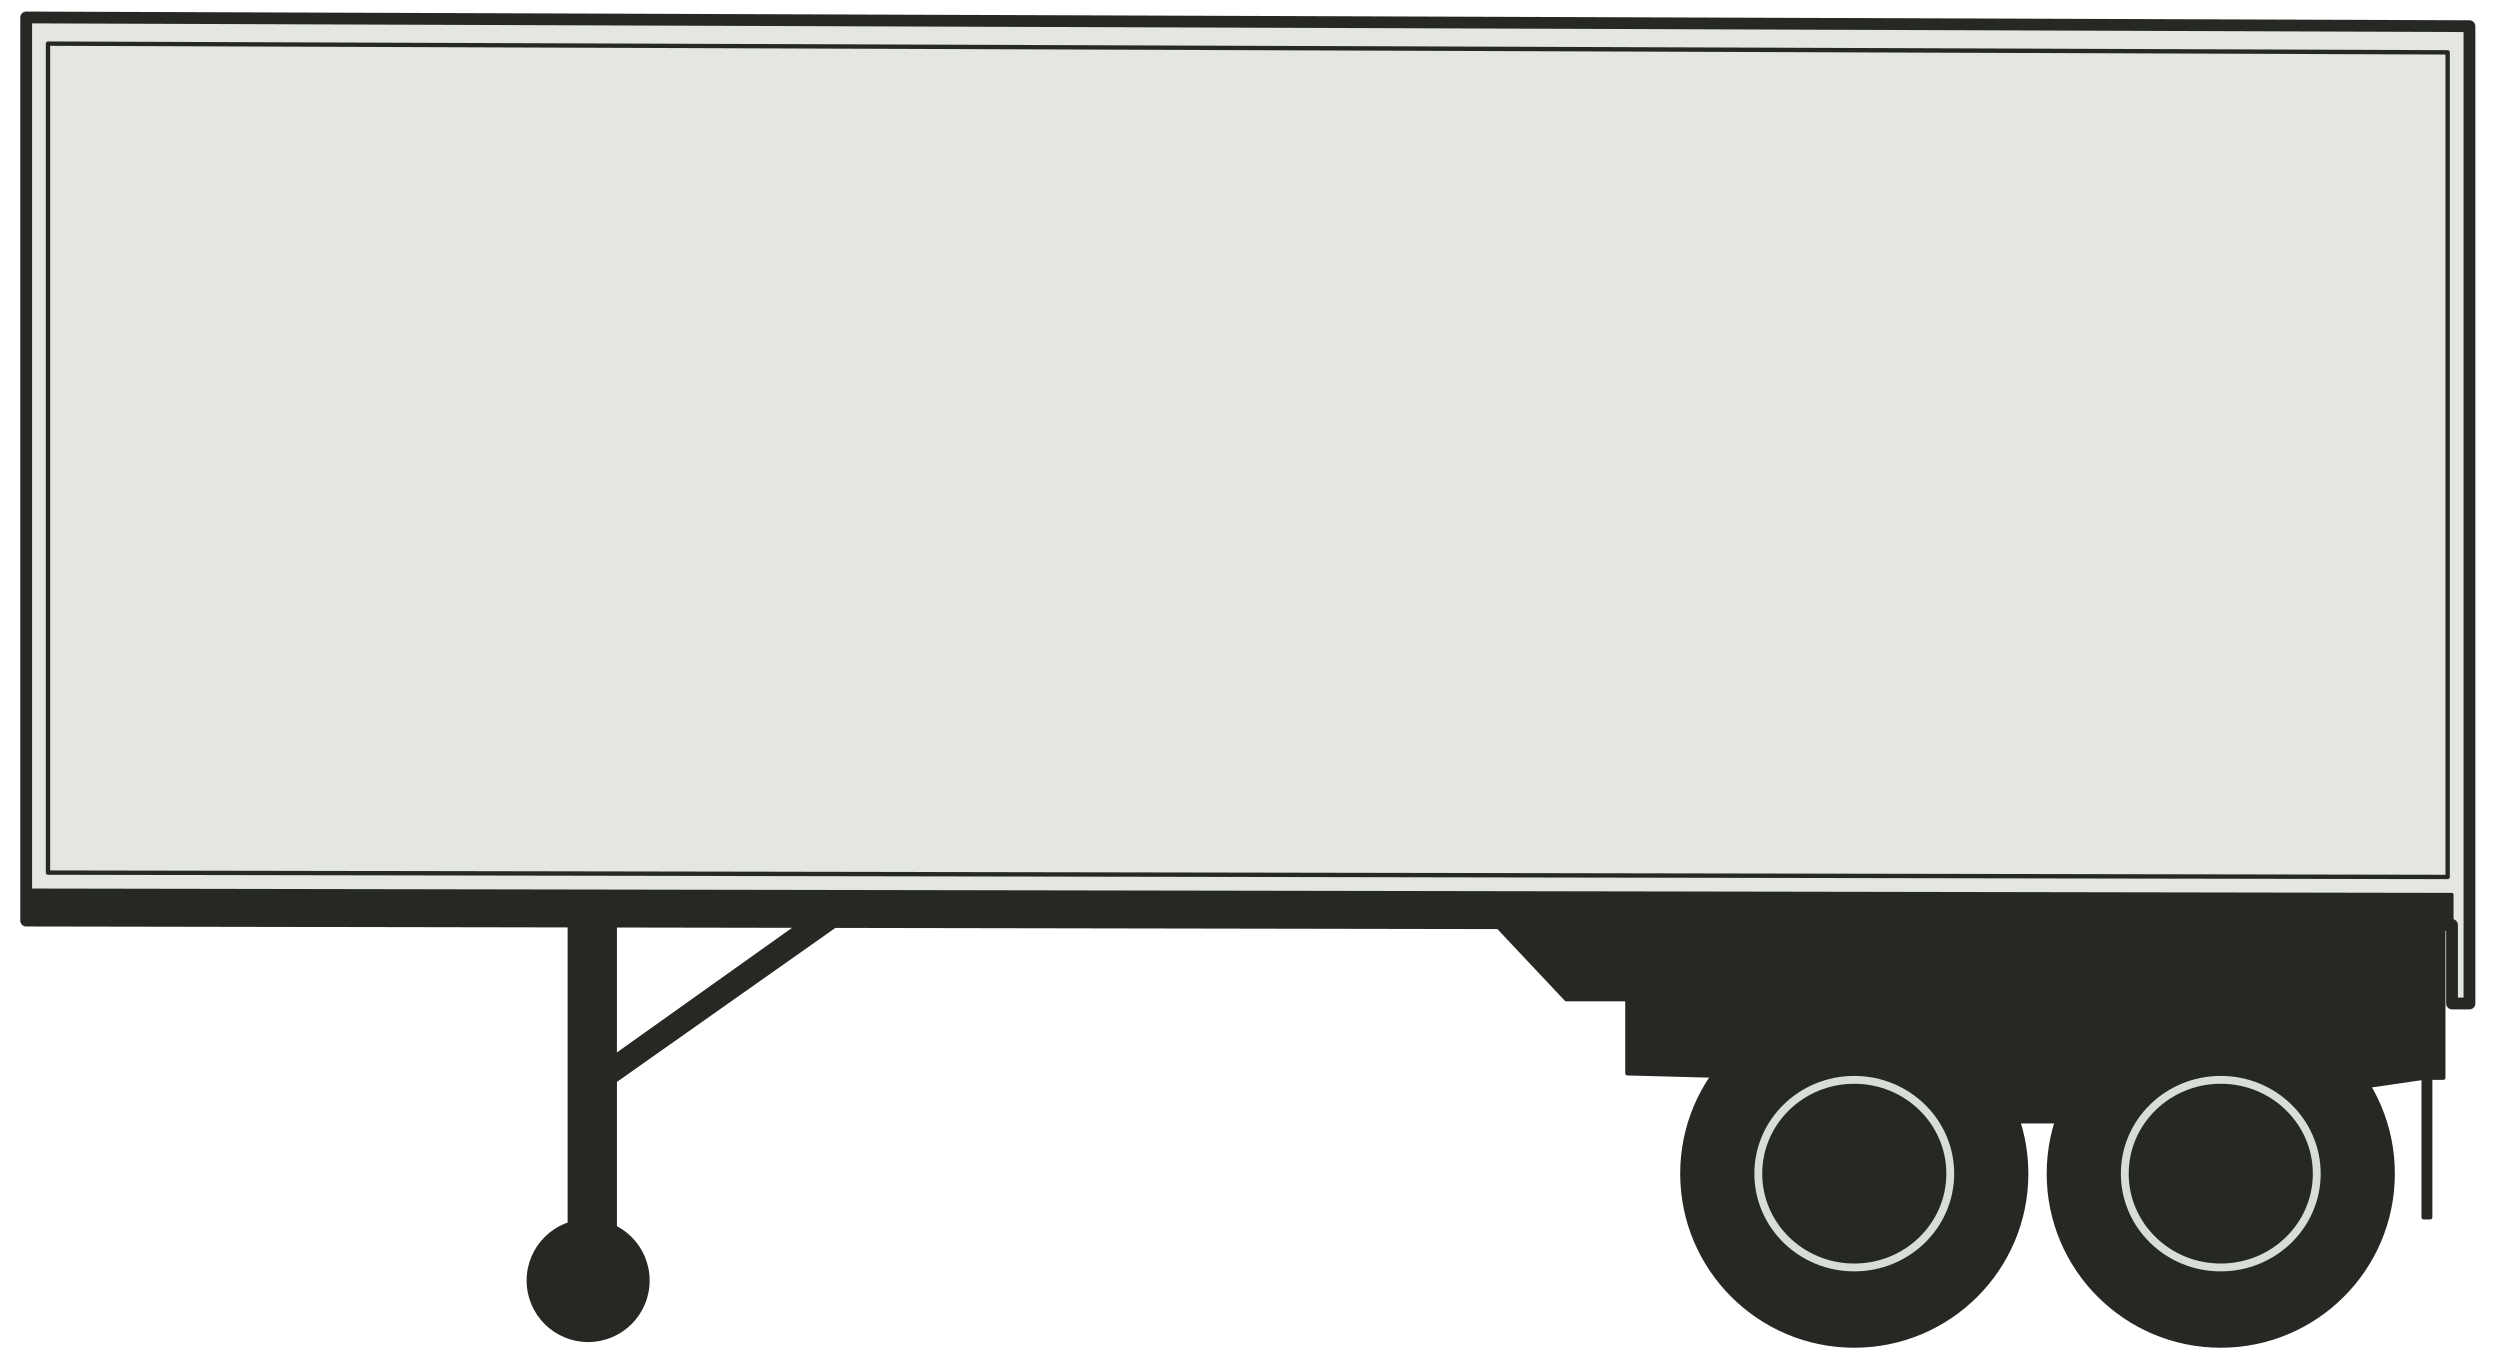
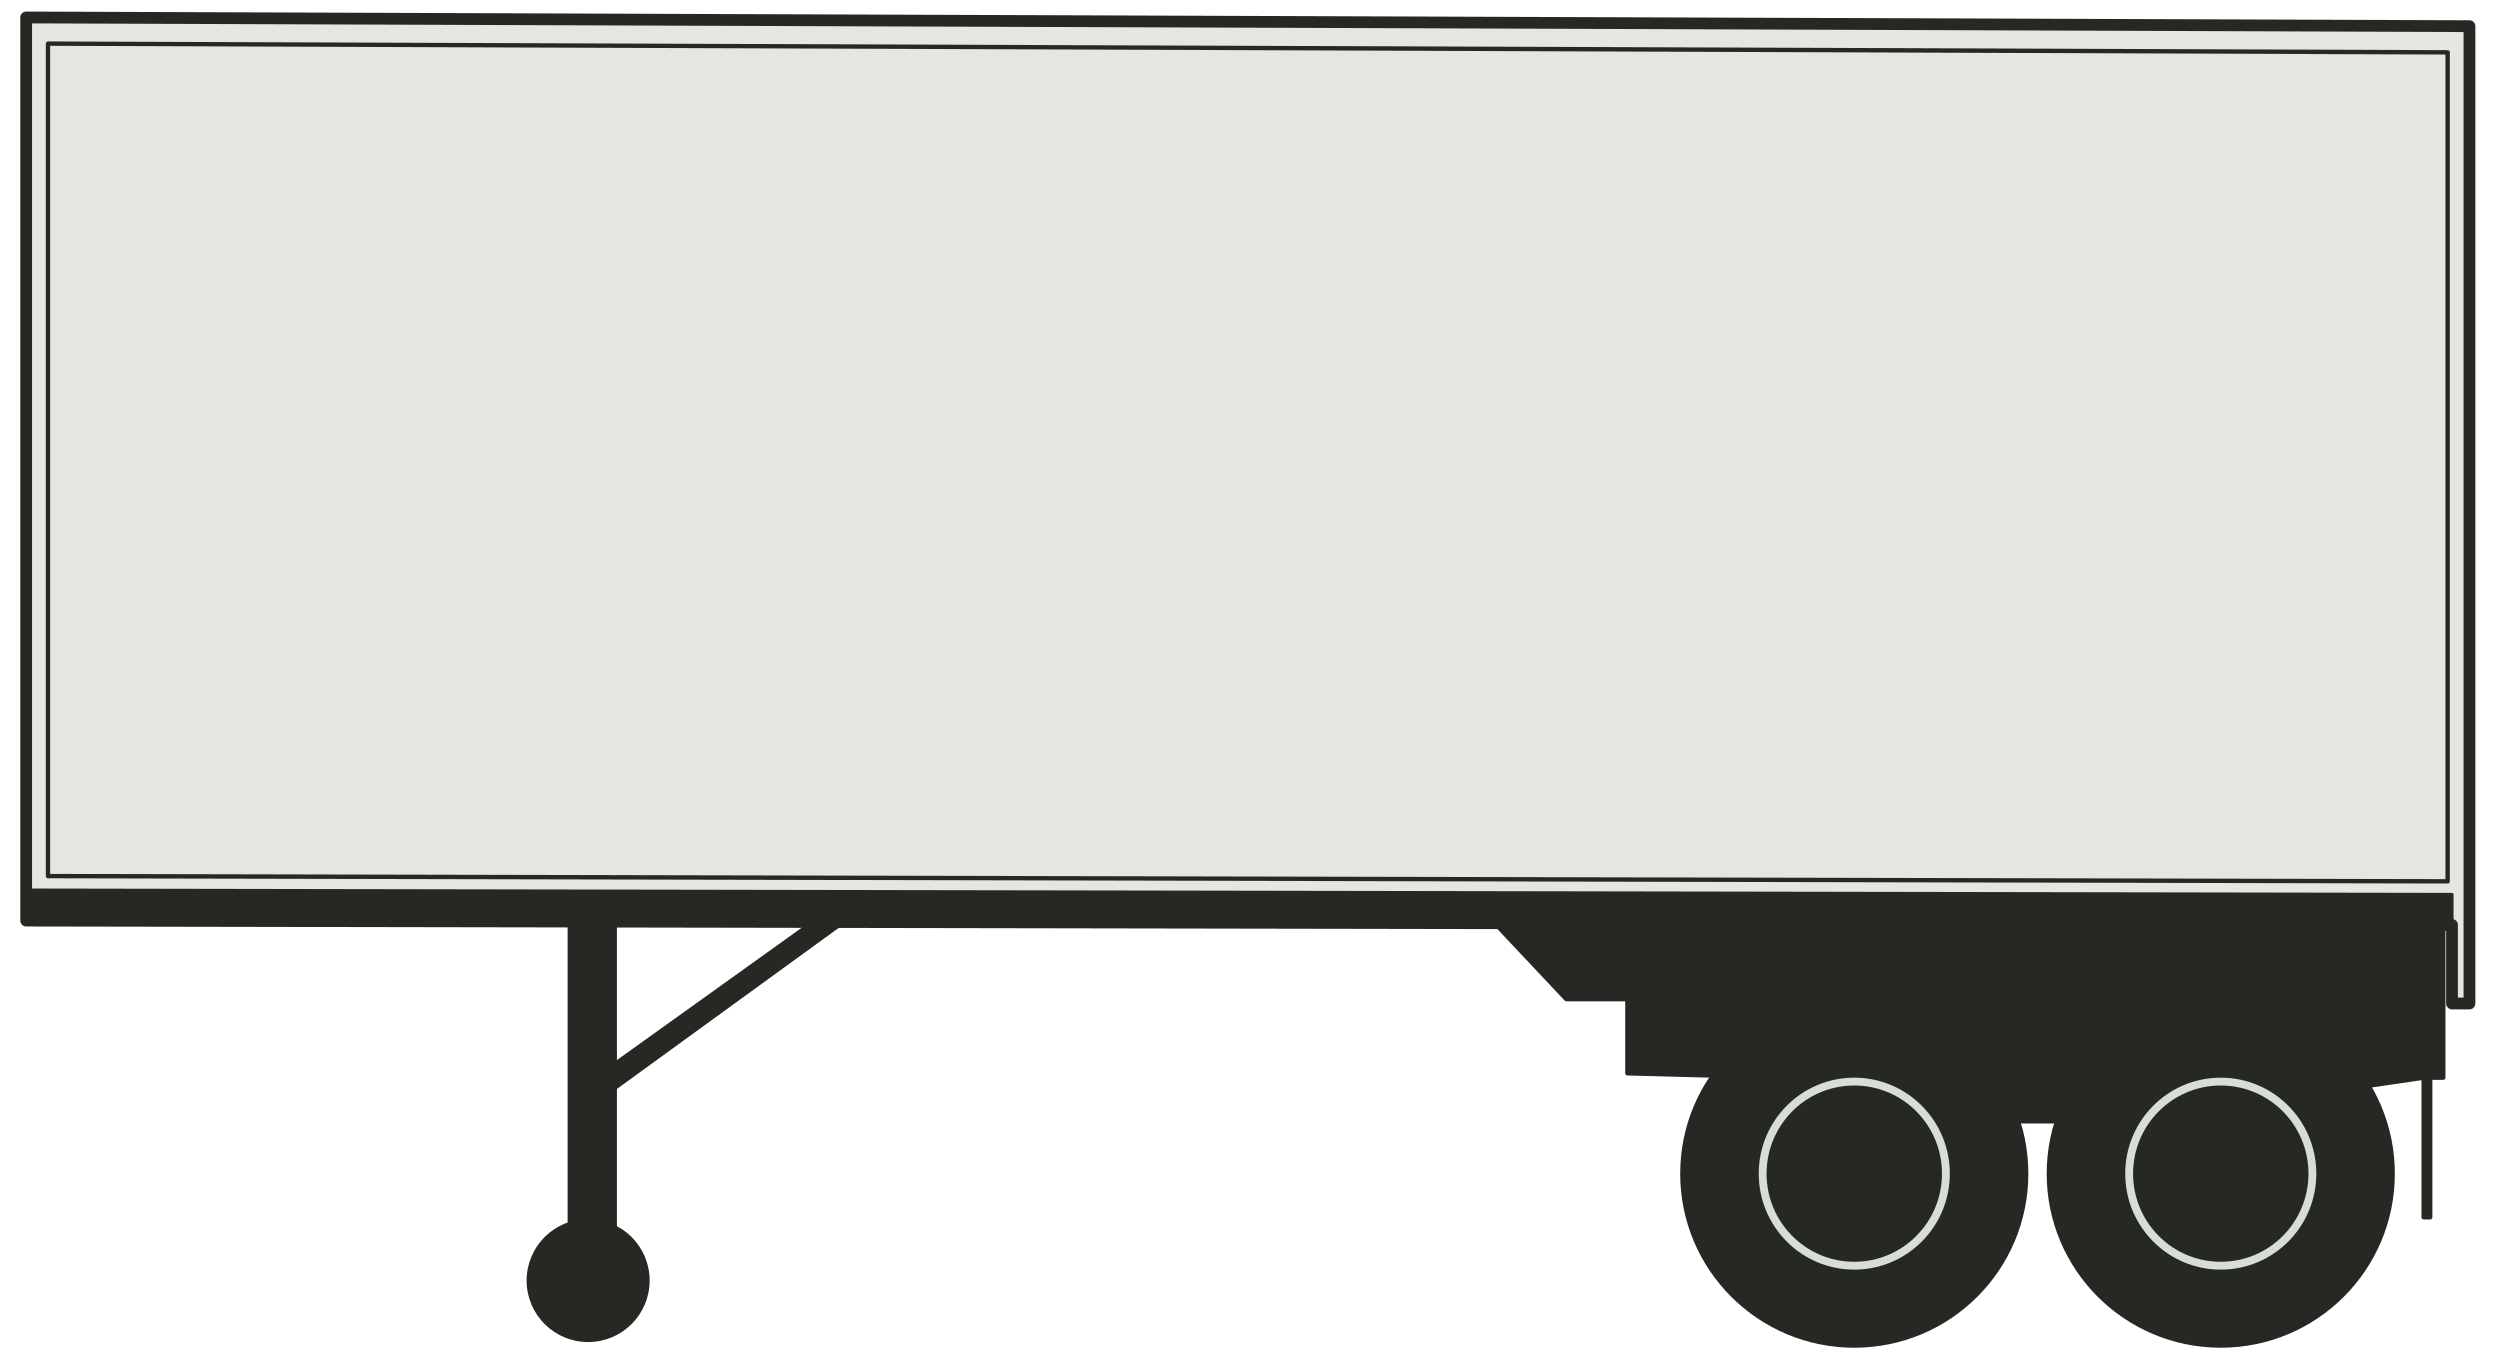
- <svg xmlns="http://www.w3.org/2000/svg" width="573" height="314" viewBox="703 682 573 314" version="1.1" data-asset="V15-trailer-side" data-revision="source-reconstruction-20261018">
+ <svg xmlns="http://www.w3.org/2000/svg" width="573" height="314" viewBox="703 682 573 314" version="1.1" data-asset="V15-trailer-side" data-revision="trailers-signs-r2">
  <g id="object" data-layer="object">
    <g id="V15-trailer-side-running-gear-and-open-landing-brace" data-part="running-gear-and-open-landing-brace">
      <path id="V15-trailer-side-rear-underframe-1" data-part="rear-underframe" stroke-linejoin="round" stroke-linecap="round" d="M1025 887 L1263 888 L1263 929 L1260 929 L1260 961 L1258.5 961 L1258.5 929 L1190 939 L1152 939 L1152 930 L1076 928 L1076 911 L1062 911 L1046 894 L1025 894 Z" fill="#252823" stroke="#252823" stroke-width="1" data-material="tyre" />
      <ellipse id="V15-trailer-side-front-tyre-2" data-part="front-tyre" stroke-linejoin="round" stroke-linecap="round" cx="1128" cy="951" rx="39.5" ry="39.5" fill="#252823" stroke="#252823" stroke-width="0.8" data-material="tyre" />
-       <ellipse id="V15-trailer-side-front-rim-3" data-part="front-rim" stroke-linejoin="round" stroke-linecap="round" cx="1128" cy="951" rx="22" ry="21.5" fill="none" stroke="#d8ddd8" stroke-width="1.8" />
+       <ellipse id="V15-trailer-side-front-rim-3" data-part="front-rim" stroke-linejoin="round" stroke-linecap="round" cx="1128" cy="951" rx="21.0" ry="21.1" fill="none" stroke="#d8ddd8" stroke-width="1.8" />
      <ellipse id="V15-trailer-side-rear-tyre-4" data-part="rear-tyre" stroke-linejoin="round" stroke-linecap="round" cx="1212" cy="951" rx="39.5" ry="39.5" fill="#252823" stroke="#252823" stroke-width="0.8" data-material="tyre" />
-       <ellipse id="V15-trailer-side-rear-rim-5" data-part="rear-rim" stroke-linejoin="round" stroke-linecap="round" cx="1212" cy="951" rx="22" ry="21.5" fill="none" stroke="#d8ddd8" stroke-width="1.8" />
+       <ellipse id="V15-trailer-side-rear-rim-5" data-part="rear-rim" stroke-linejoin="round" stroke-linecap="round" cx="1212" cy="951" rx="21.0" ry="21.1" fill="none" stroke="#d8ddd8" stroke-width="1.8" />
      <rect id="V15-trailer-side-landing-stem-6" data-part="landing-stem" stroke-linejoin="round" stroke-linecap="round" x="833.5" y="890" width="10.5" height="78" rx="0" fill="#252823" stroke="#252823" stroke-width="0.8" data-material="tyre" />
-       <polygon id="V15-trailer-side-diagonal-brace-7" data-part="diagonal-brace" stroke-linejoin="round" stroke-linecap="round" points="841,932 841,926 893,889 902,889" fill="#252823" stroke="#252823" stroke-width="0.6" data-material="tyre" />
+       <polygon id="V15-trailer-side-diagonal-brace-7" data-part="diagonal-brace" stroke-linejoin="round" stroke-linecap="round" points="841.8,933.1 841.8,927.2 895.0,889.1 902.4,889.1" fill="#252823" stroke="#252823" stroke-width="0.6" data-material="tyre" />
      <ellipse id="V15-trailer-side-landing-wheel-8" data-part="landing-wheel" stroke-linejoin="round" stroke-linecap="round" cx="837.8" cy="975.5" rx="13.7" ry="13.7" fill="#252823" stroke="#252823" stroke-width="0.8" data-material="tyre" />
    </g>
    <g id="V15-trailer-side-cargo-box" data-part="cargo-box">
      <path id="V15-trailer-side-outer-frame-9" data-part="outer-frame" stroke-linejoin="round" stroke-linecap="round" d="M709 686 L1269 688 L1269 912 L1265 912 L1265 894 L709 893 Z" fill="#e3e7df" stroke="#252823" stroke-width="2.7" data-material="cargo" />
-       <path id="V15-trailer-side-inner-panel-10" data-part="inner-panel" stroke-linejoin="round" stroke-linecap="round" d="M714 692 L1264 694 L1264 883 L714 882 Z" fill="#e3e7df" stroke="#252823" stroke-width="1" data-material="cargo" />
+       <path id="V15-trailer-side-inner-panel-10" data-part="inner-panel" stroke-linejoin="round" stroke-linecap="round" d="M714 692 L1264 694 L1264 884 L714 882.8 Z" fill="#e3e7df" stroke="#252823" stroke-width="1" data-material="cargo" />
      <path id="V15-trailer-side-bottom-sill-11" data-part="bottom-sill" stroke-linejoin="round" stroke-linecap="round" d="M709 886 L1265 887 L1265 894 L709 893 Z" fill="#252823" stroke="#252823" stroke-width="0.7" data-material="tyre" />
    </g>
  </g>
  <g id="branding" data-layer="branding" aria-label="Insert replacement identity artwork here" />
</svg>
